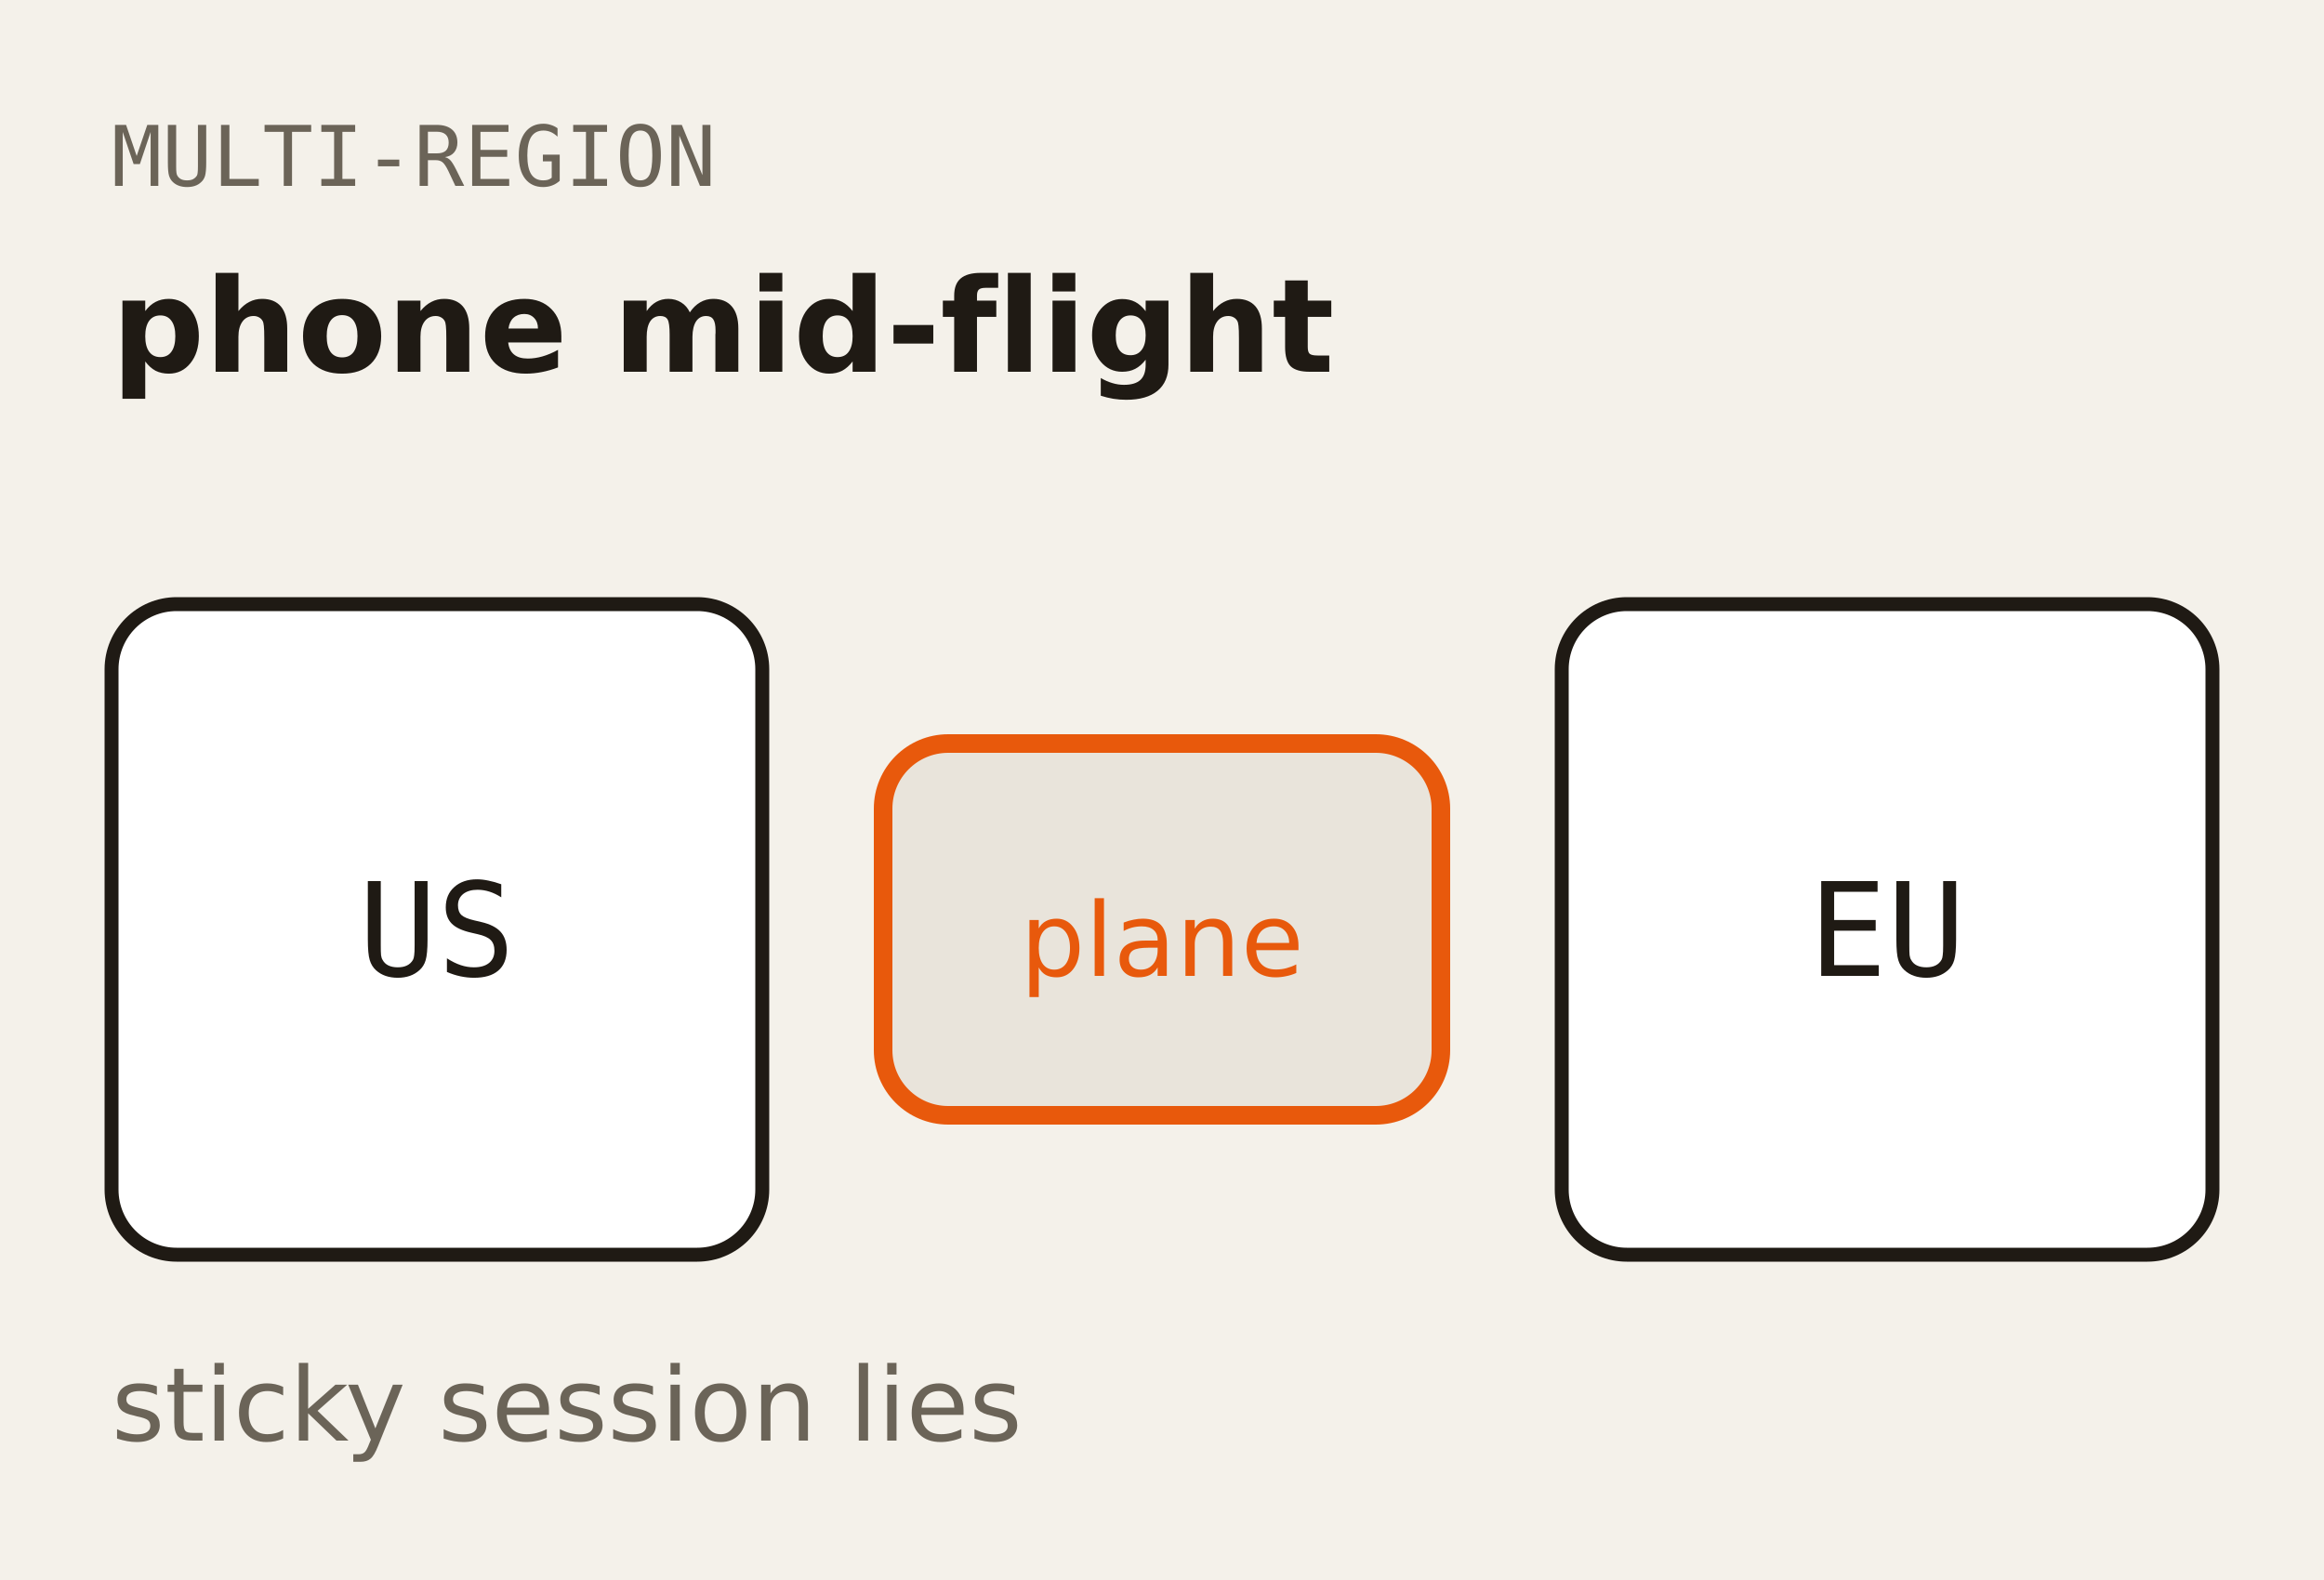
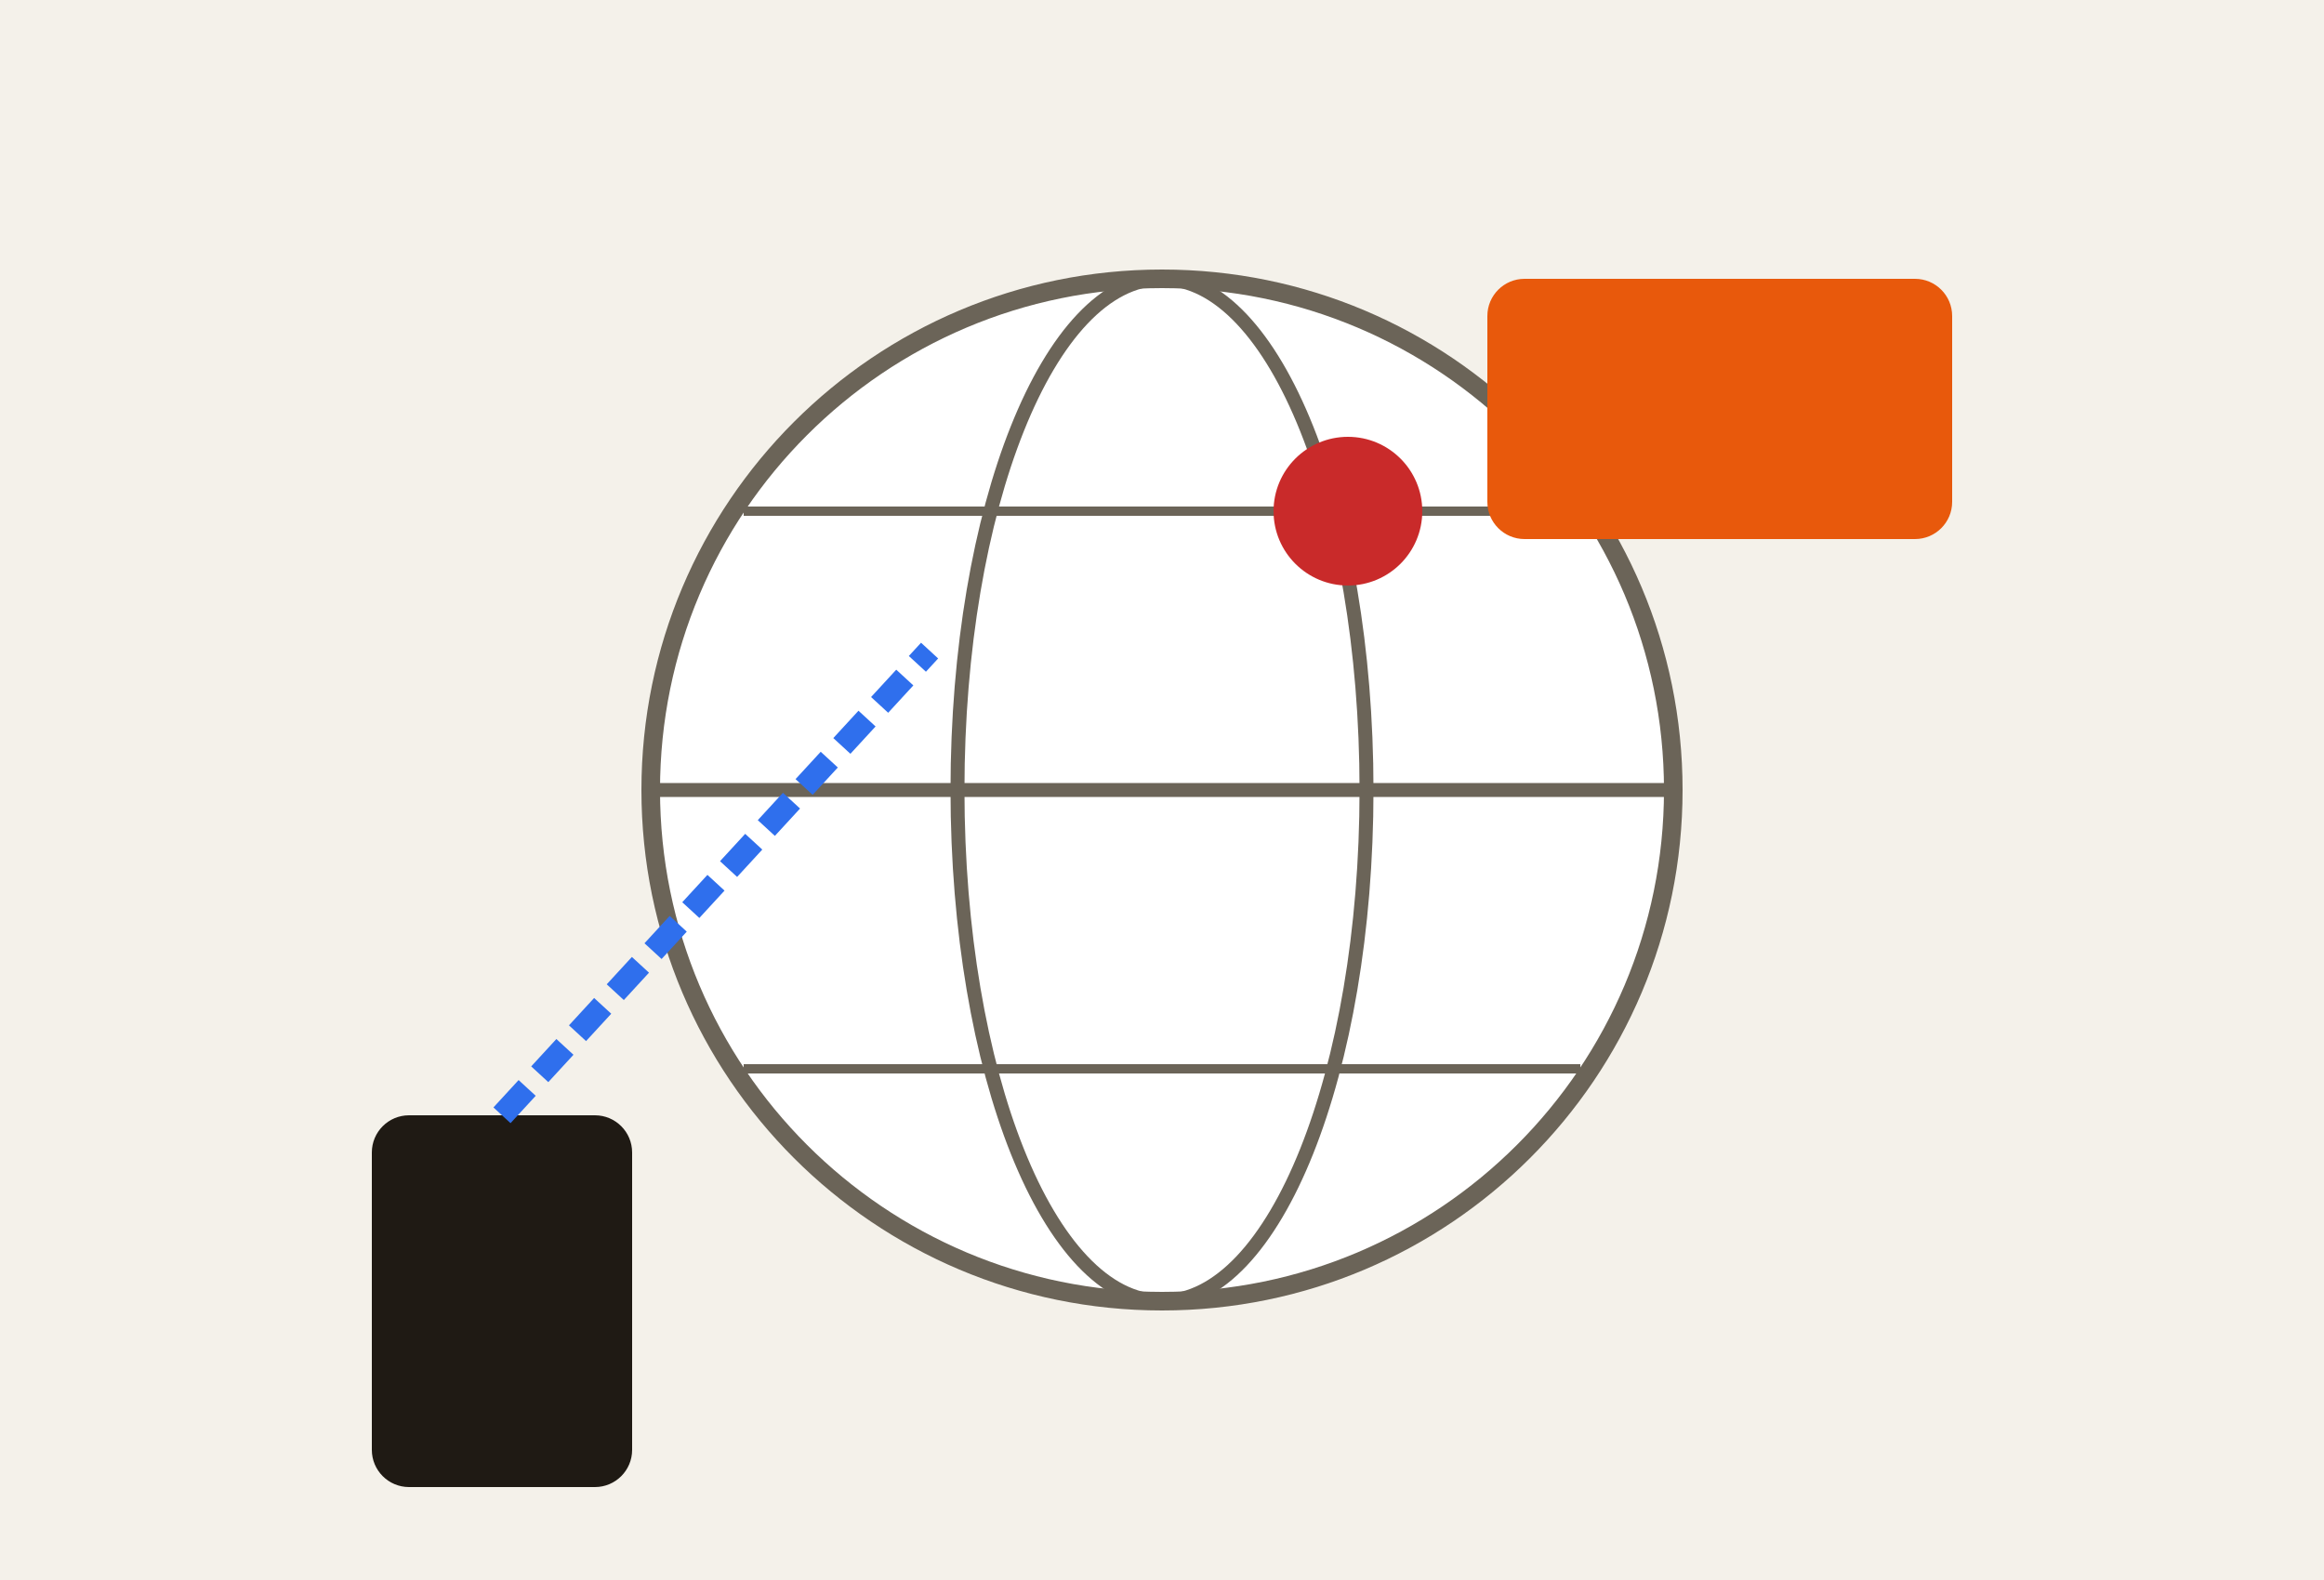
<svg xmlns="http://www.w3.org/2000/svg" width="250" height="170" viewBox="0 0 250 170">
  <rect width="250" height="170" fill="#f4f1ea" />
-   <text x="12" y="20" font-family="DejaVu Sans Mono, Menlo, monospace" font-size="9" fill="#6b6458">MULTI-REGION</text>
-   <text x="12" y="40" font-weight="700" font-family="DejaVu Sans, Helvetica, Arial, sans-serif" font-size="14" fill="#1f1a14">phone mid-flight</text>
-   <rect x="12" y="65" width="70" height="70" rx="7" fill="#ffffff" stroke="#1f1a14" stroke-width="1.5" />
-   <text x="47" y="105" text-anchor="middle" font-family="DejaVu Sans Mono, Menlo, monospace" font-size="14" fill="#1f1a14">US</text>
-   <rect x="95" y="80" width="60" height="40" rx="7" fill="#e9e4db" stroke="#e8590c" stroke-width="2" />
-   <text x="125" y="105" text-anchor="middle" font-family="DejaVu Sans, Helvetica, Arial, sans-serif" font-size="11" fill="#e8590c">plane</text>
-   <rect x="168" y="65" width="70" height="70" rx="7" fill="#ffffff" stroke="#1f1a14" stroke-width="1.5" />
-   <text x="203" y="105" text-anchor="middle" font-family="DejaVu Sans Mono, Menlo, monospace" font-size="14" fill="#1f1a14">EU</text>
-   <text x="12" y="155" font-family="DejaVu Sans, Helvetica, Arial, sans-serif" font-size="11" fill="#6b6458">sticky session lies</text>
+   <circle cx="125" cy="85" r="55" fill="#ffffff" stroke="#6b6458" stroke-width="2" />
+   <ellipse cx="125" cy="85" rx="22" ry="55" fill="none" stroke="#6b6458" stroke-width="1.5" />
+   <line x1="70" y1="85" x2="180" y2="85" stroke="#6b6458" stroke-width="1.5" />
+   <line x1="80" y1="55" x2="170" y2="55" stroke="#6b6458" stroke-width="1" />
+   <line x1="80" y1="115" x2="170" y2="115" stroke="#6b6458" stroke-width="1" />
+   <rect x="40" y="120" width="28" height="40" rx="4" fill="#1f1a14" />
+   <path d="M54 120 L100 70" stroke="#2f6fed" stroke-width="2.5" stroke-dasharray="4 2" />
+   <rect x="160" y="30" width="50" height="28" rx="4" fill="#e8590c" />
+   <circle cx="145" cy="55" r="8" fill="#c92a2a" />
</svg>
